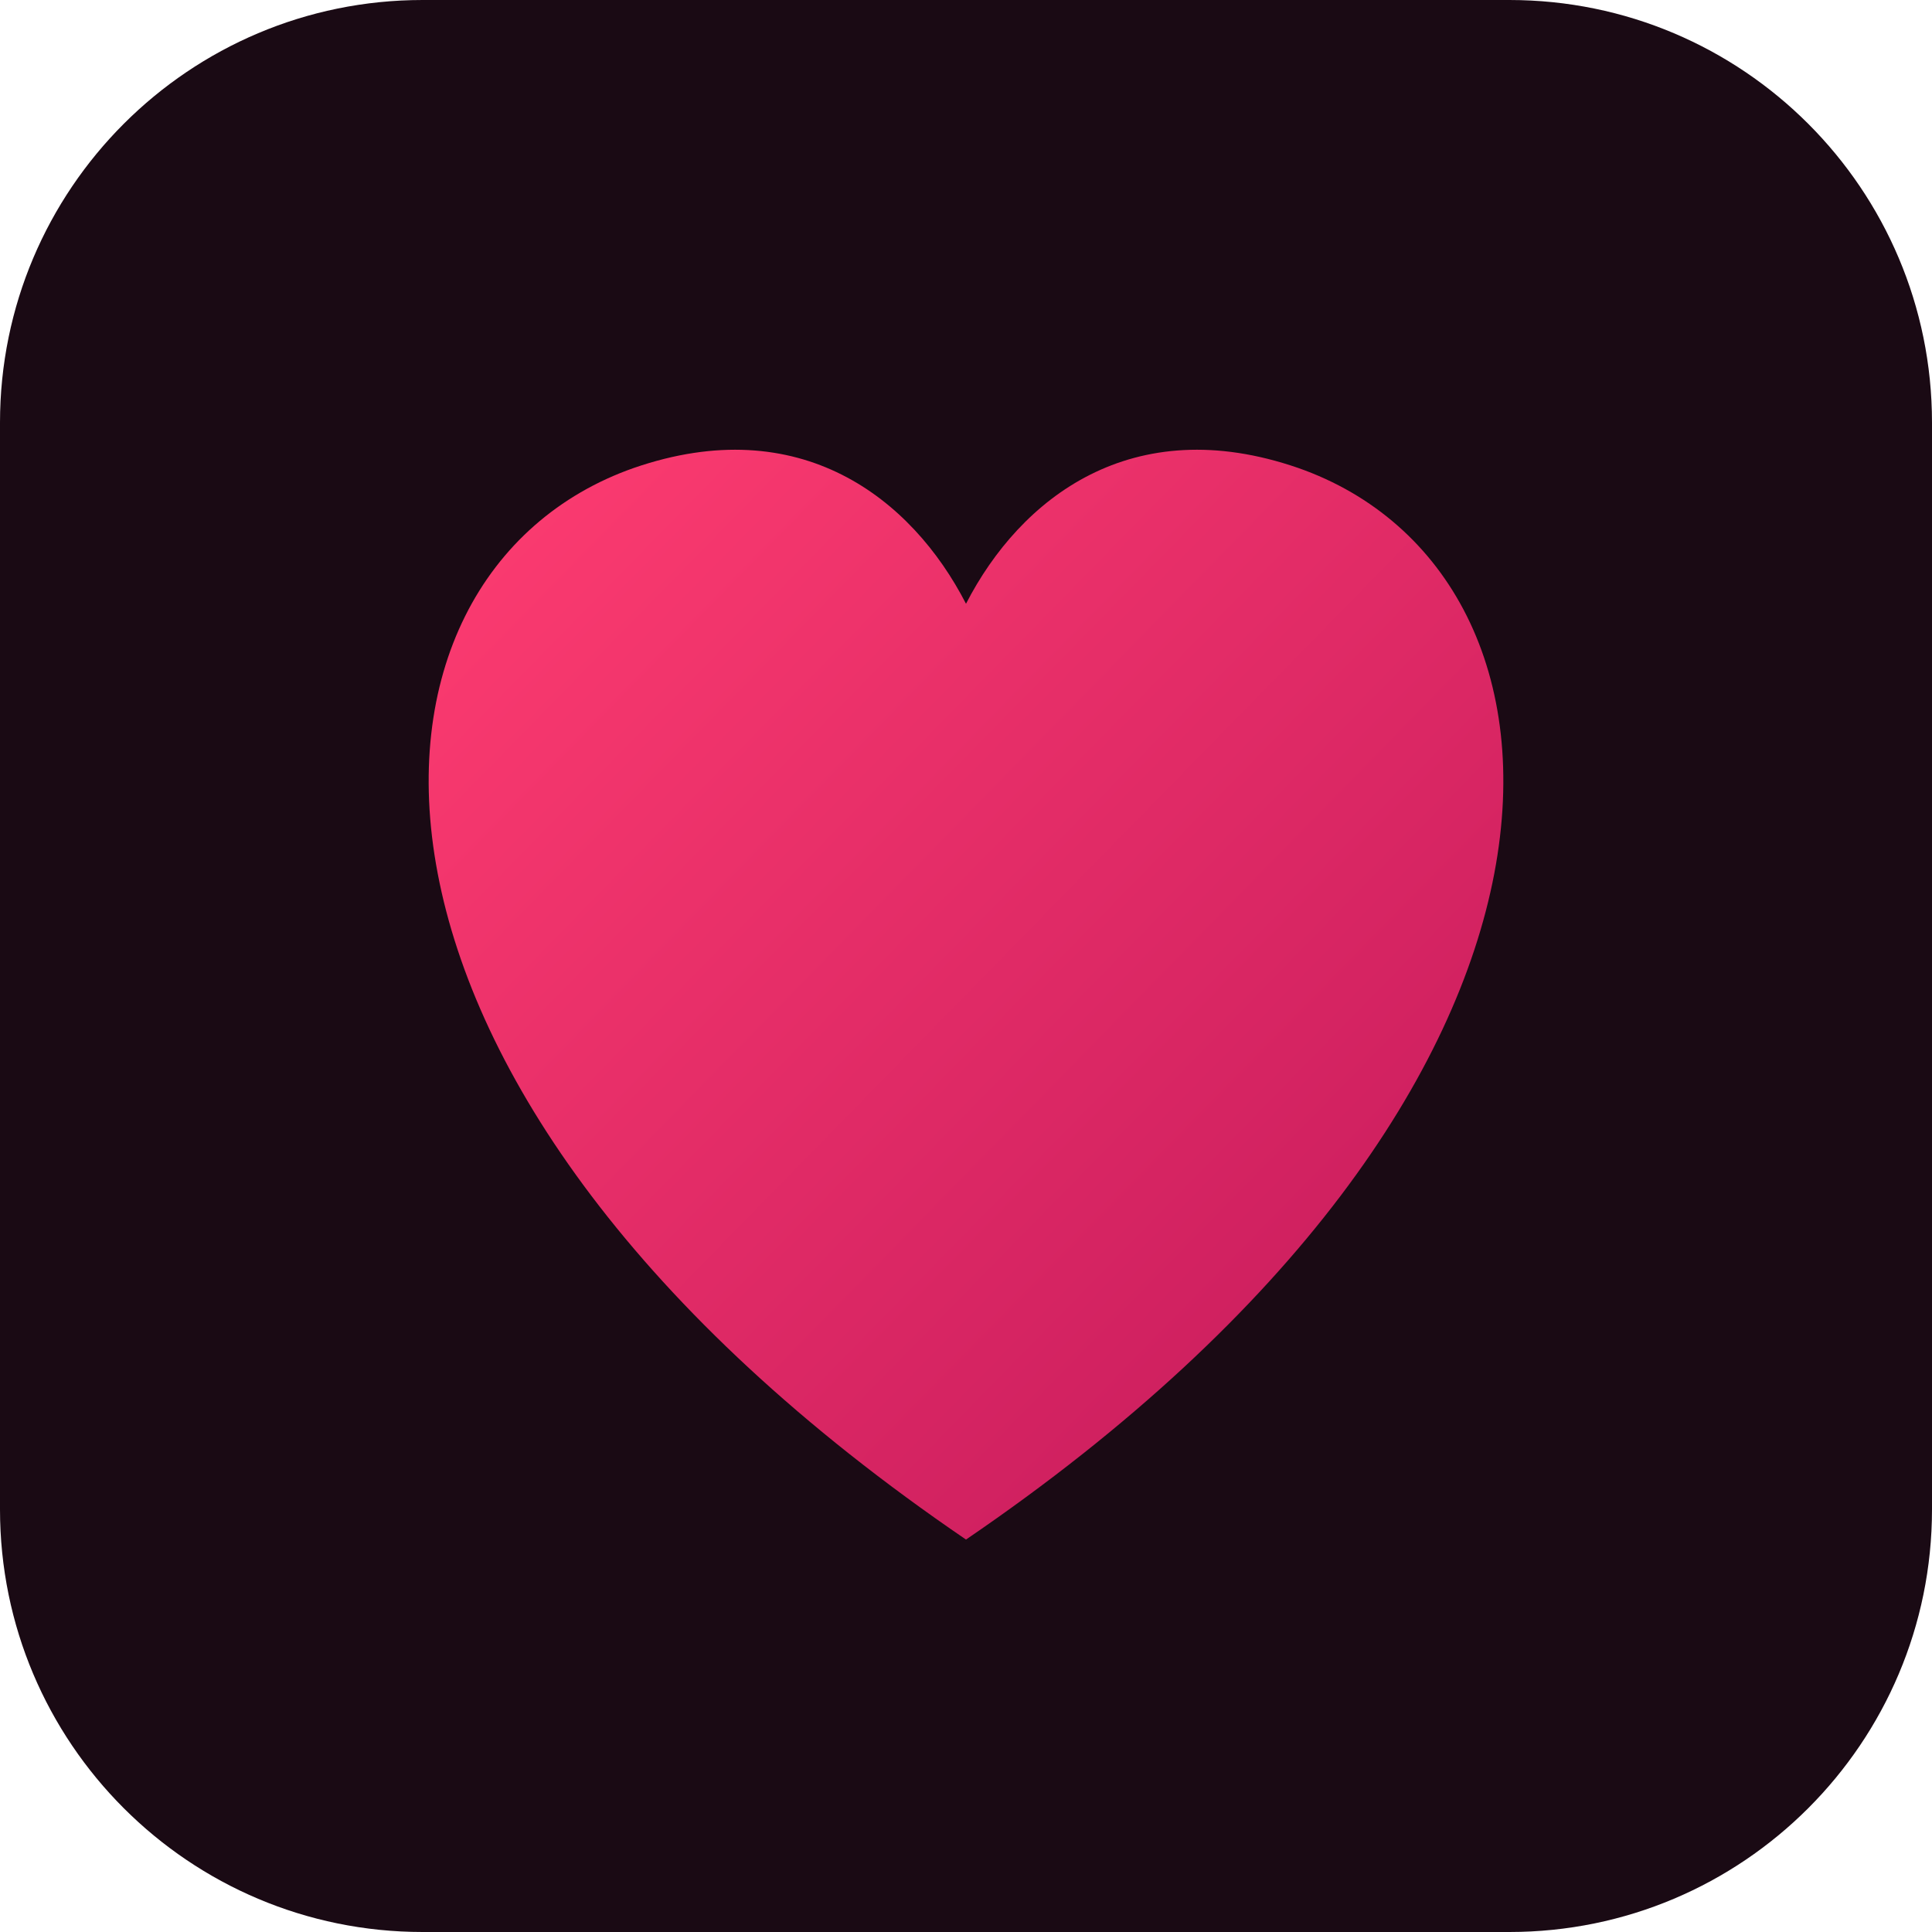
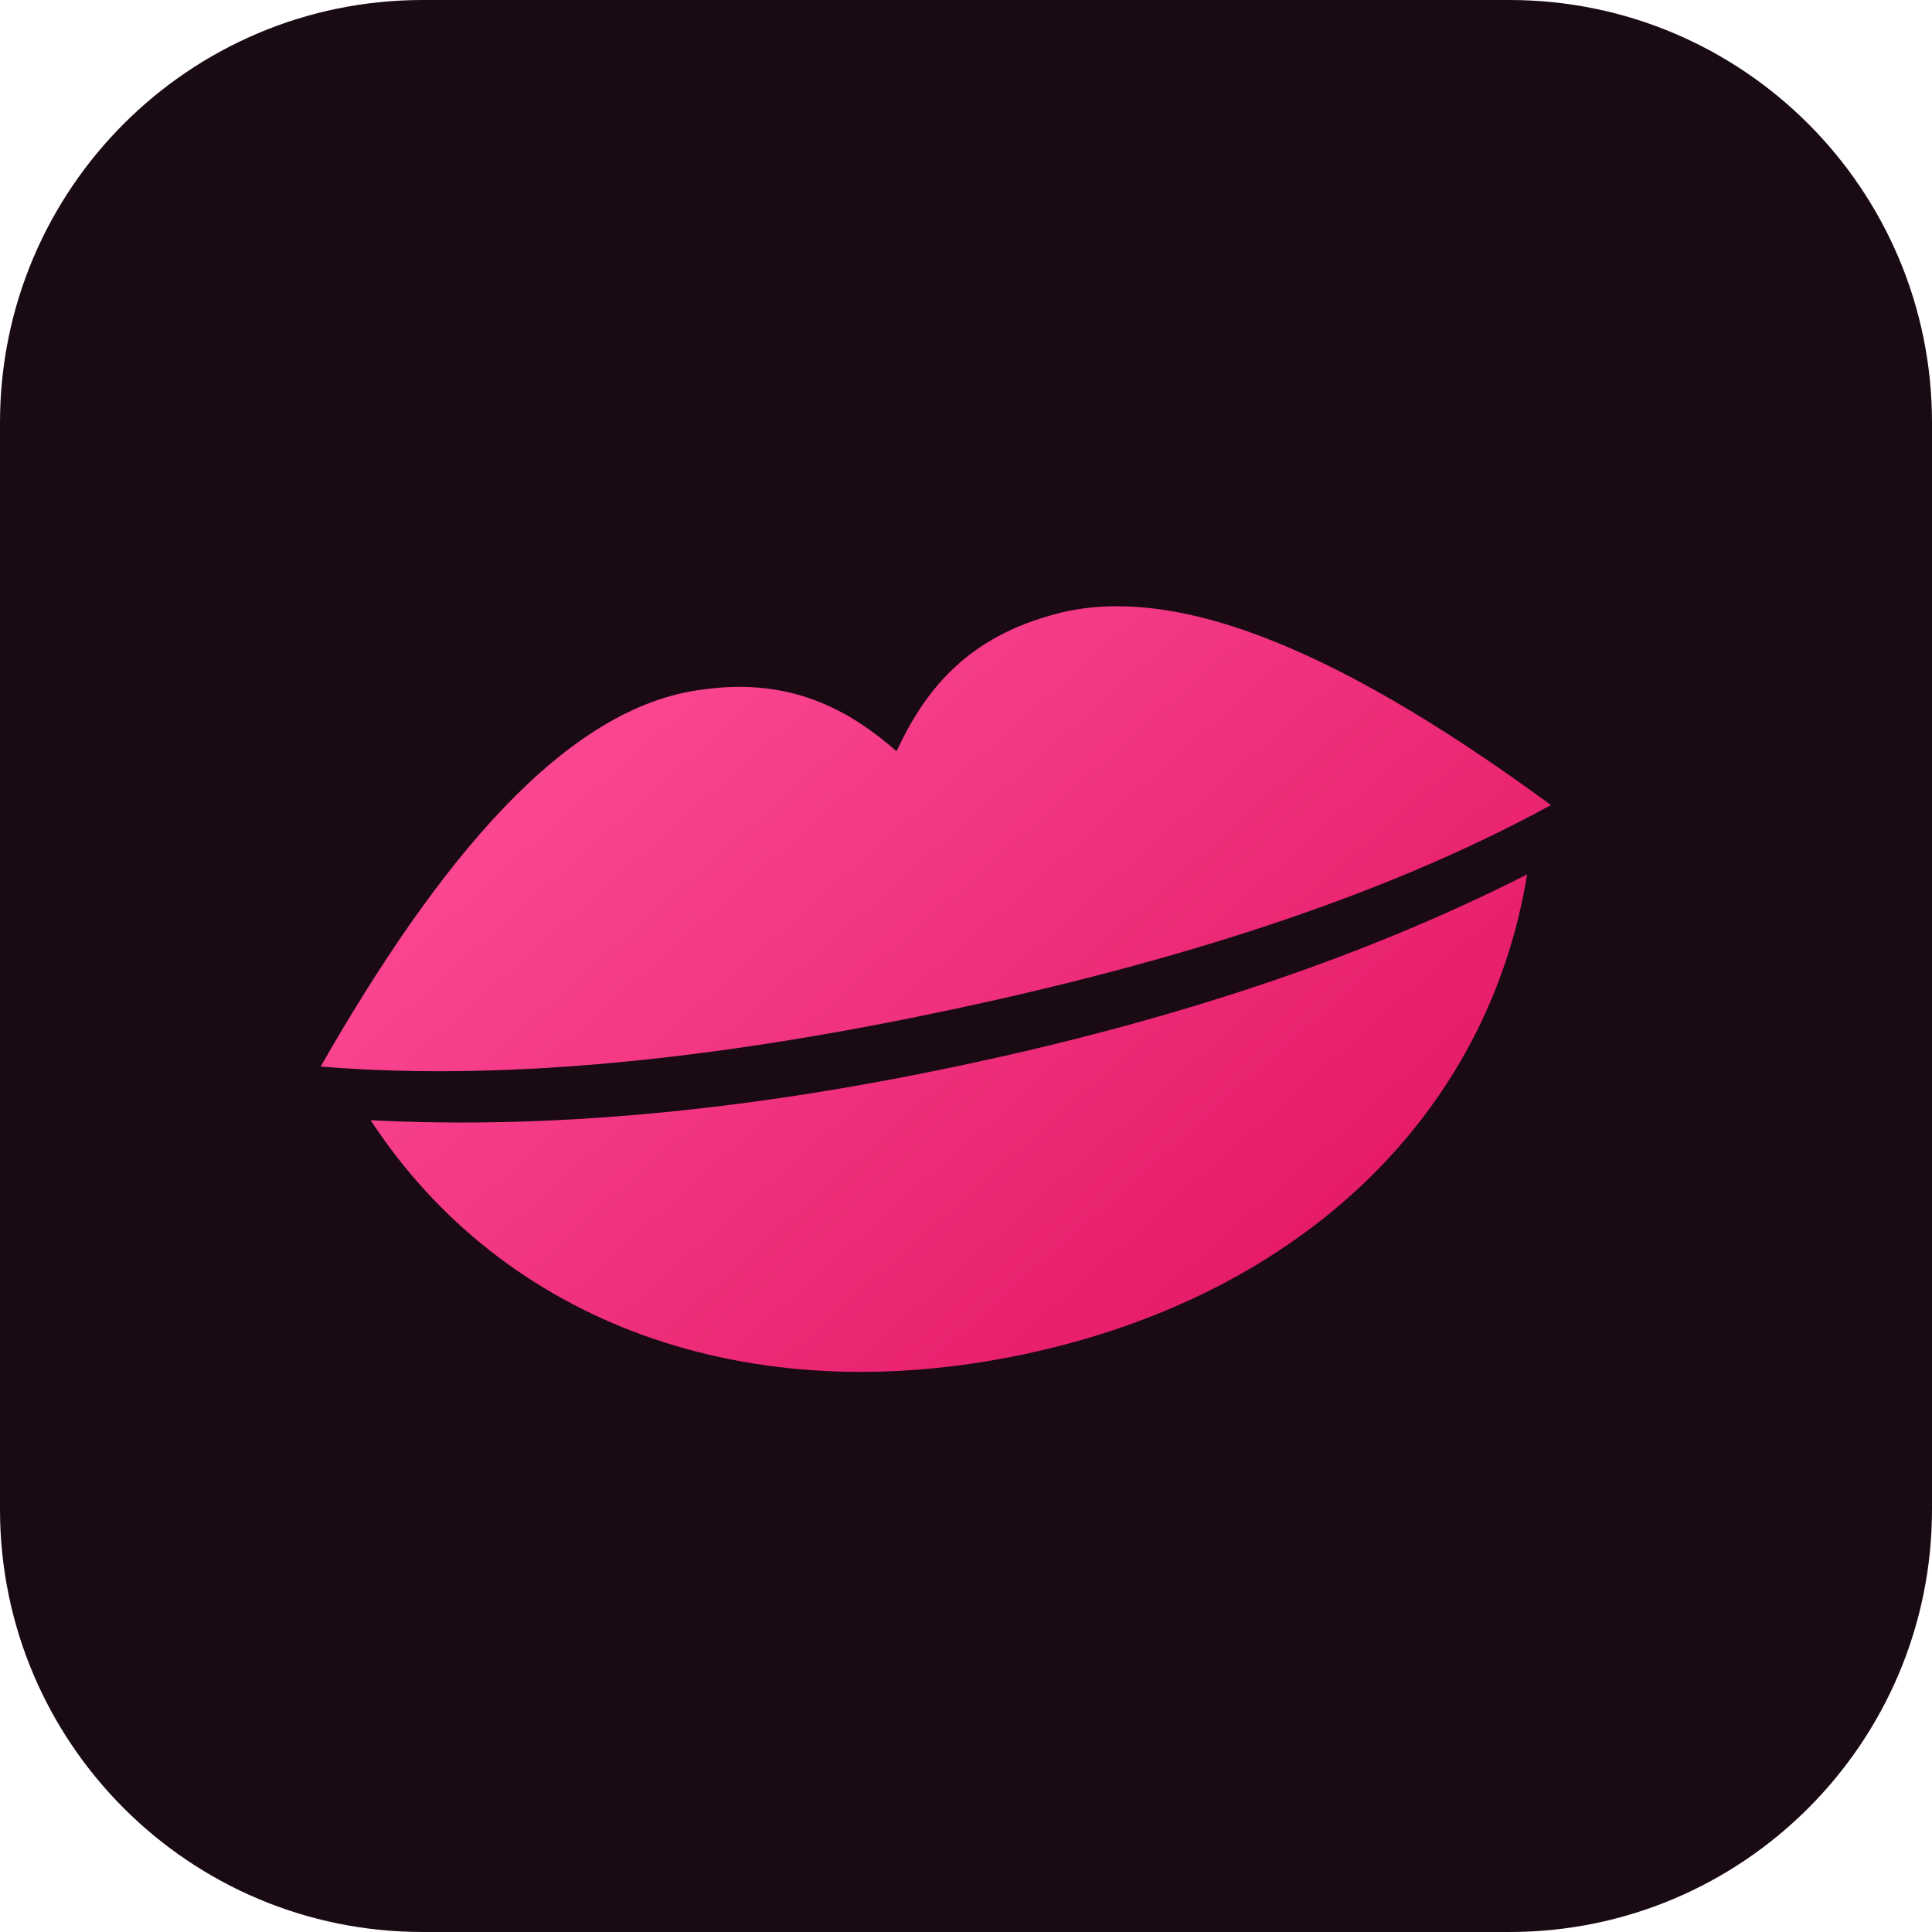
<svg xmlns="http://www.w3.org/2000/svg" viewBox="0 0 64 64">
  <defs>
    <linearGradient id="g" x1="0" y1="0" x2="1" y2="1">
-       <stop offset="0" stop-color="#ff3d71" />
-       <stop offset="1" stop-color="#c2185b" />
+       <stop offset="0" stop-color="#ff4f9a" />
+       <stop offset="1" stop-color="#e0115f" />
    </linearGradient>
  </defs>
  <rect width="64" height="64" rx="14" fill="#1a0a14" />
-   <path d="M32 51 C10 36 11 19 21 15.5 C26.5 13.6 30.2 16.5 32 20 C33.8 16.5 37.5 13.6 43 15.5 C53 19 54 36 32 51 Z" fill="url(#g)" />
+   <g transform="translate(6 6) scale(2.0833) rotate(-12 12 12)">
+     <path d="M2 12C4.5 9.2 7 7.2 9.2 7.4C10.6 7.5 11.4 8.2 12 9C12.6 8.2 13.4 7.5 14.8 7.4C17 7.2 19.5 9.2 22 12C19 12.9 15.5 13.2 12 13.2C8.5 13.2 5 12.9 2 12ZM2.6 13C5.6 13.8 8.8 14.1 12 14.1C15.2 14.1 18.4 13.8 21.4 13C20 16.6 16.5 18.8 12 18.8C7.5 18.8 4 16.6 2.6 13Z" fill="url(#g)" />
+   </g>
</svg>
